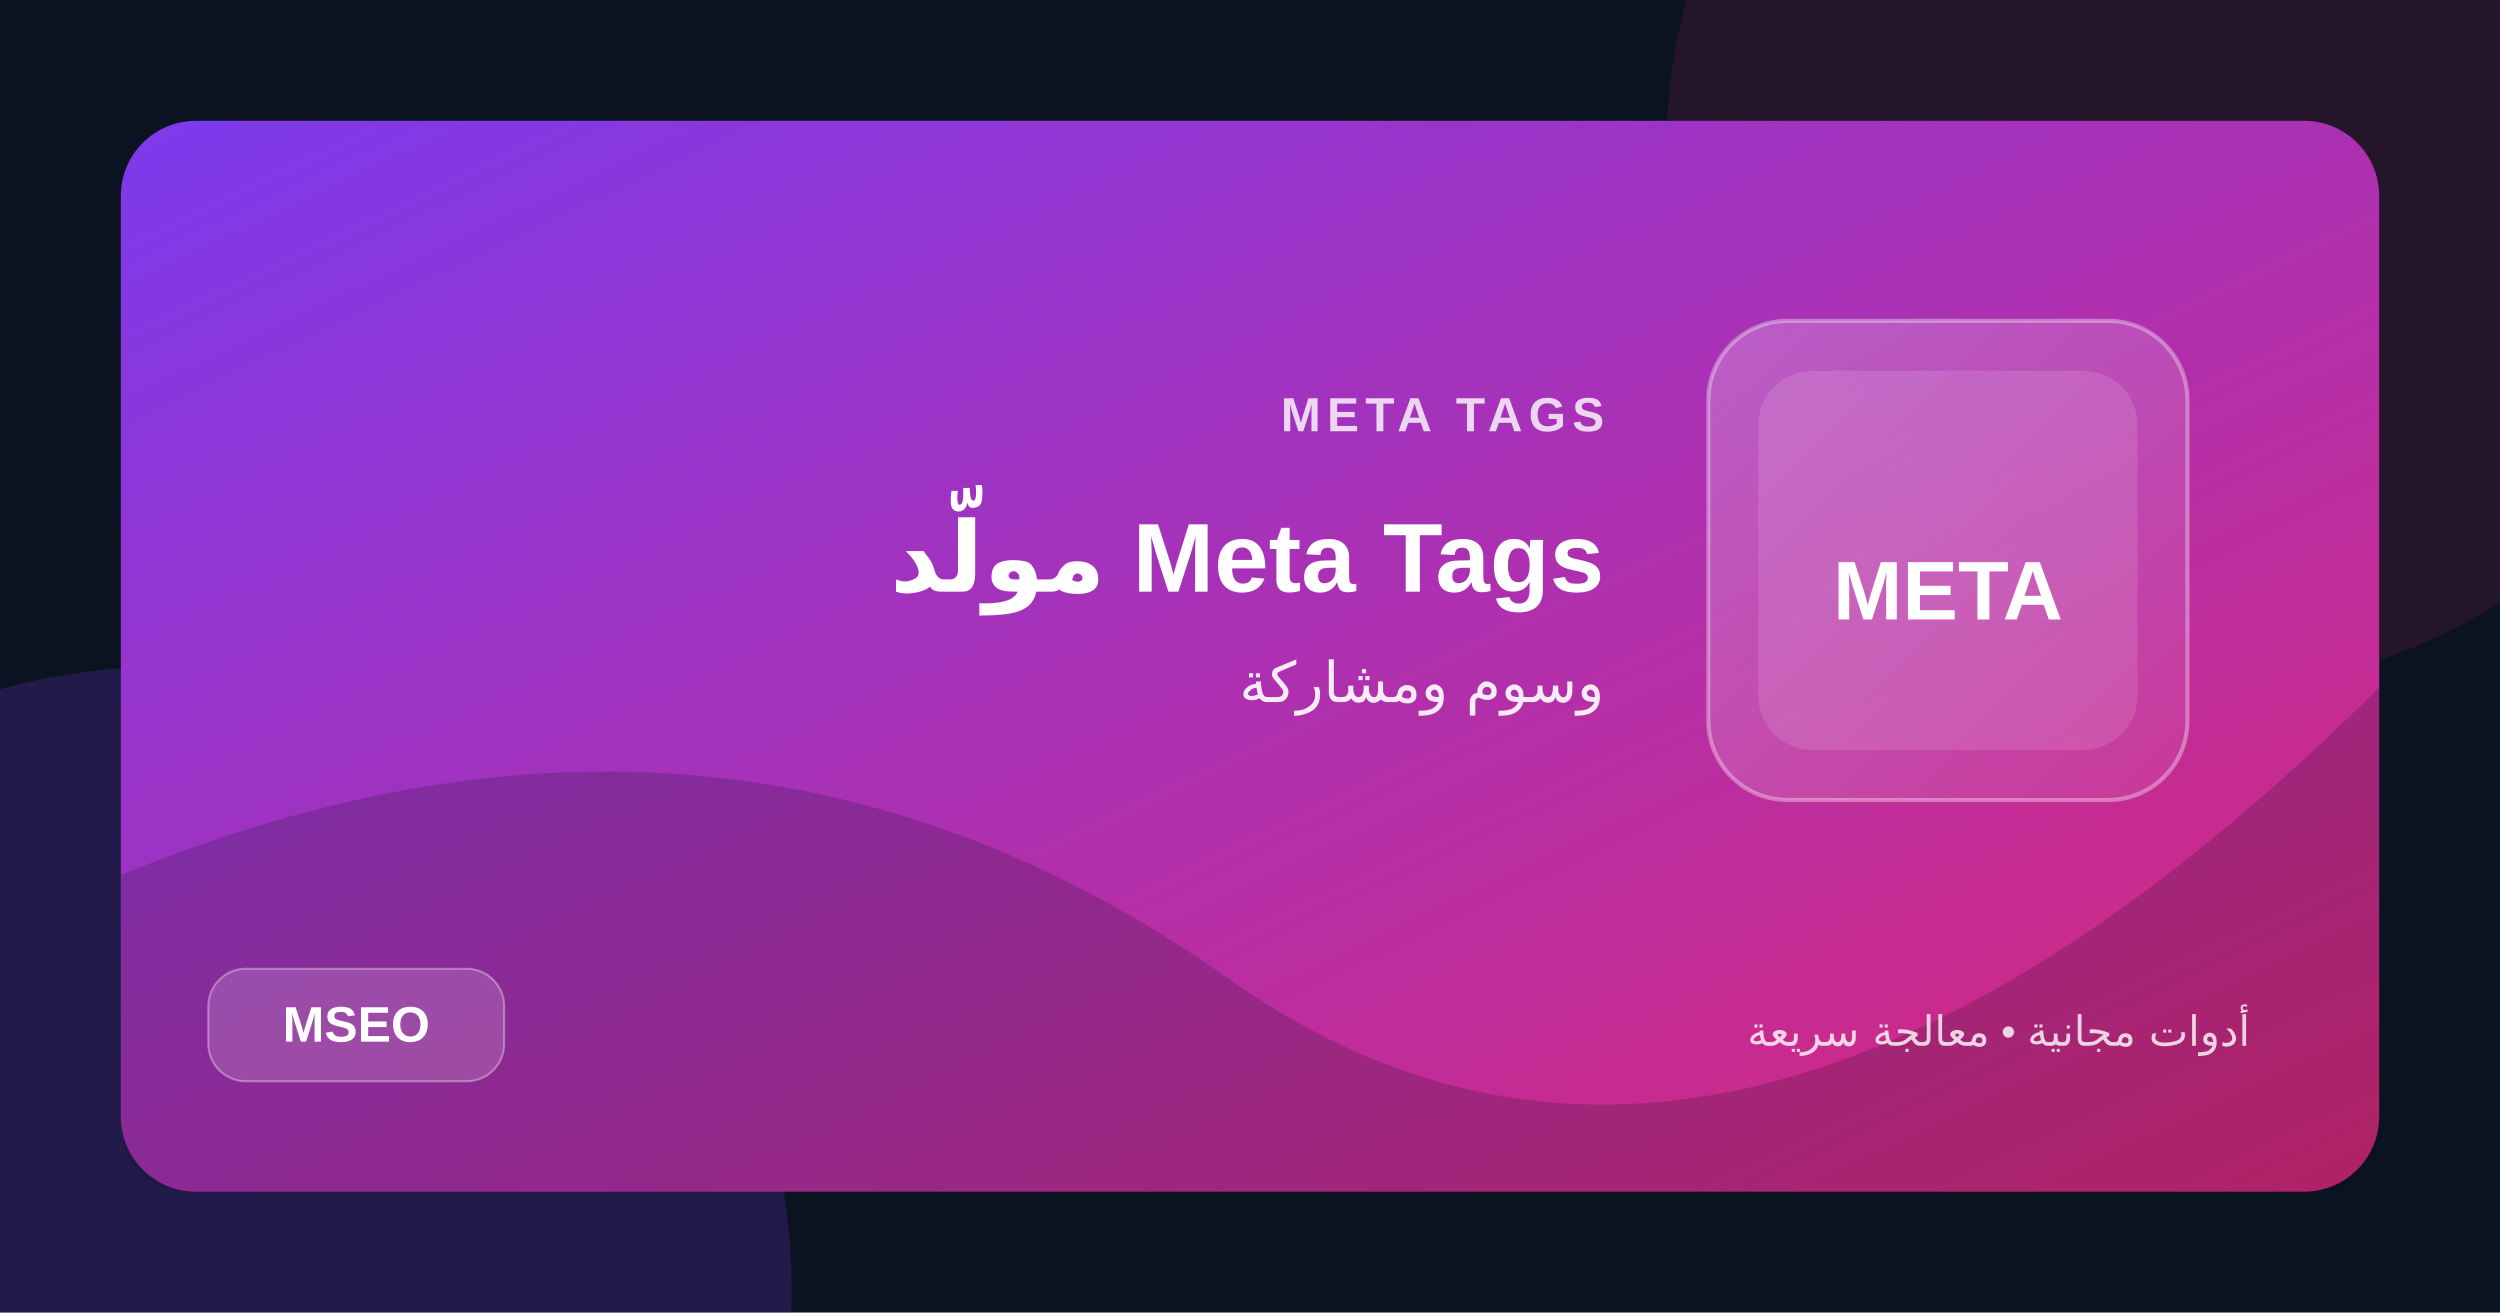
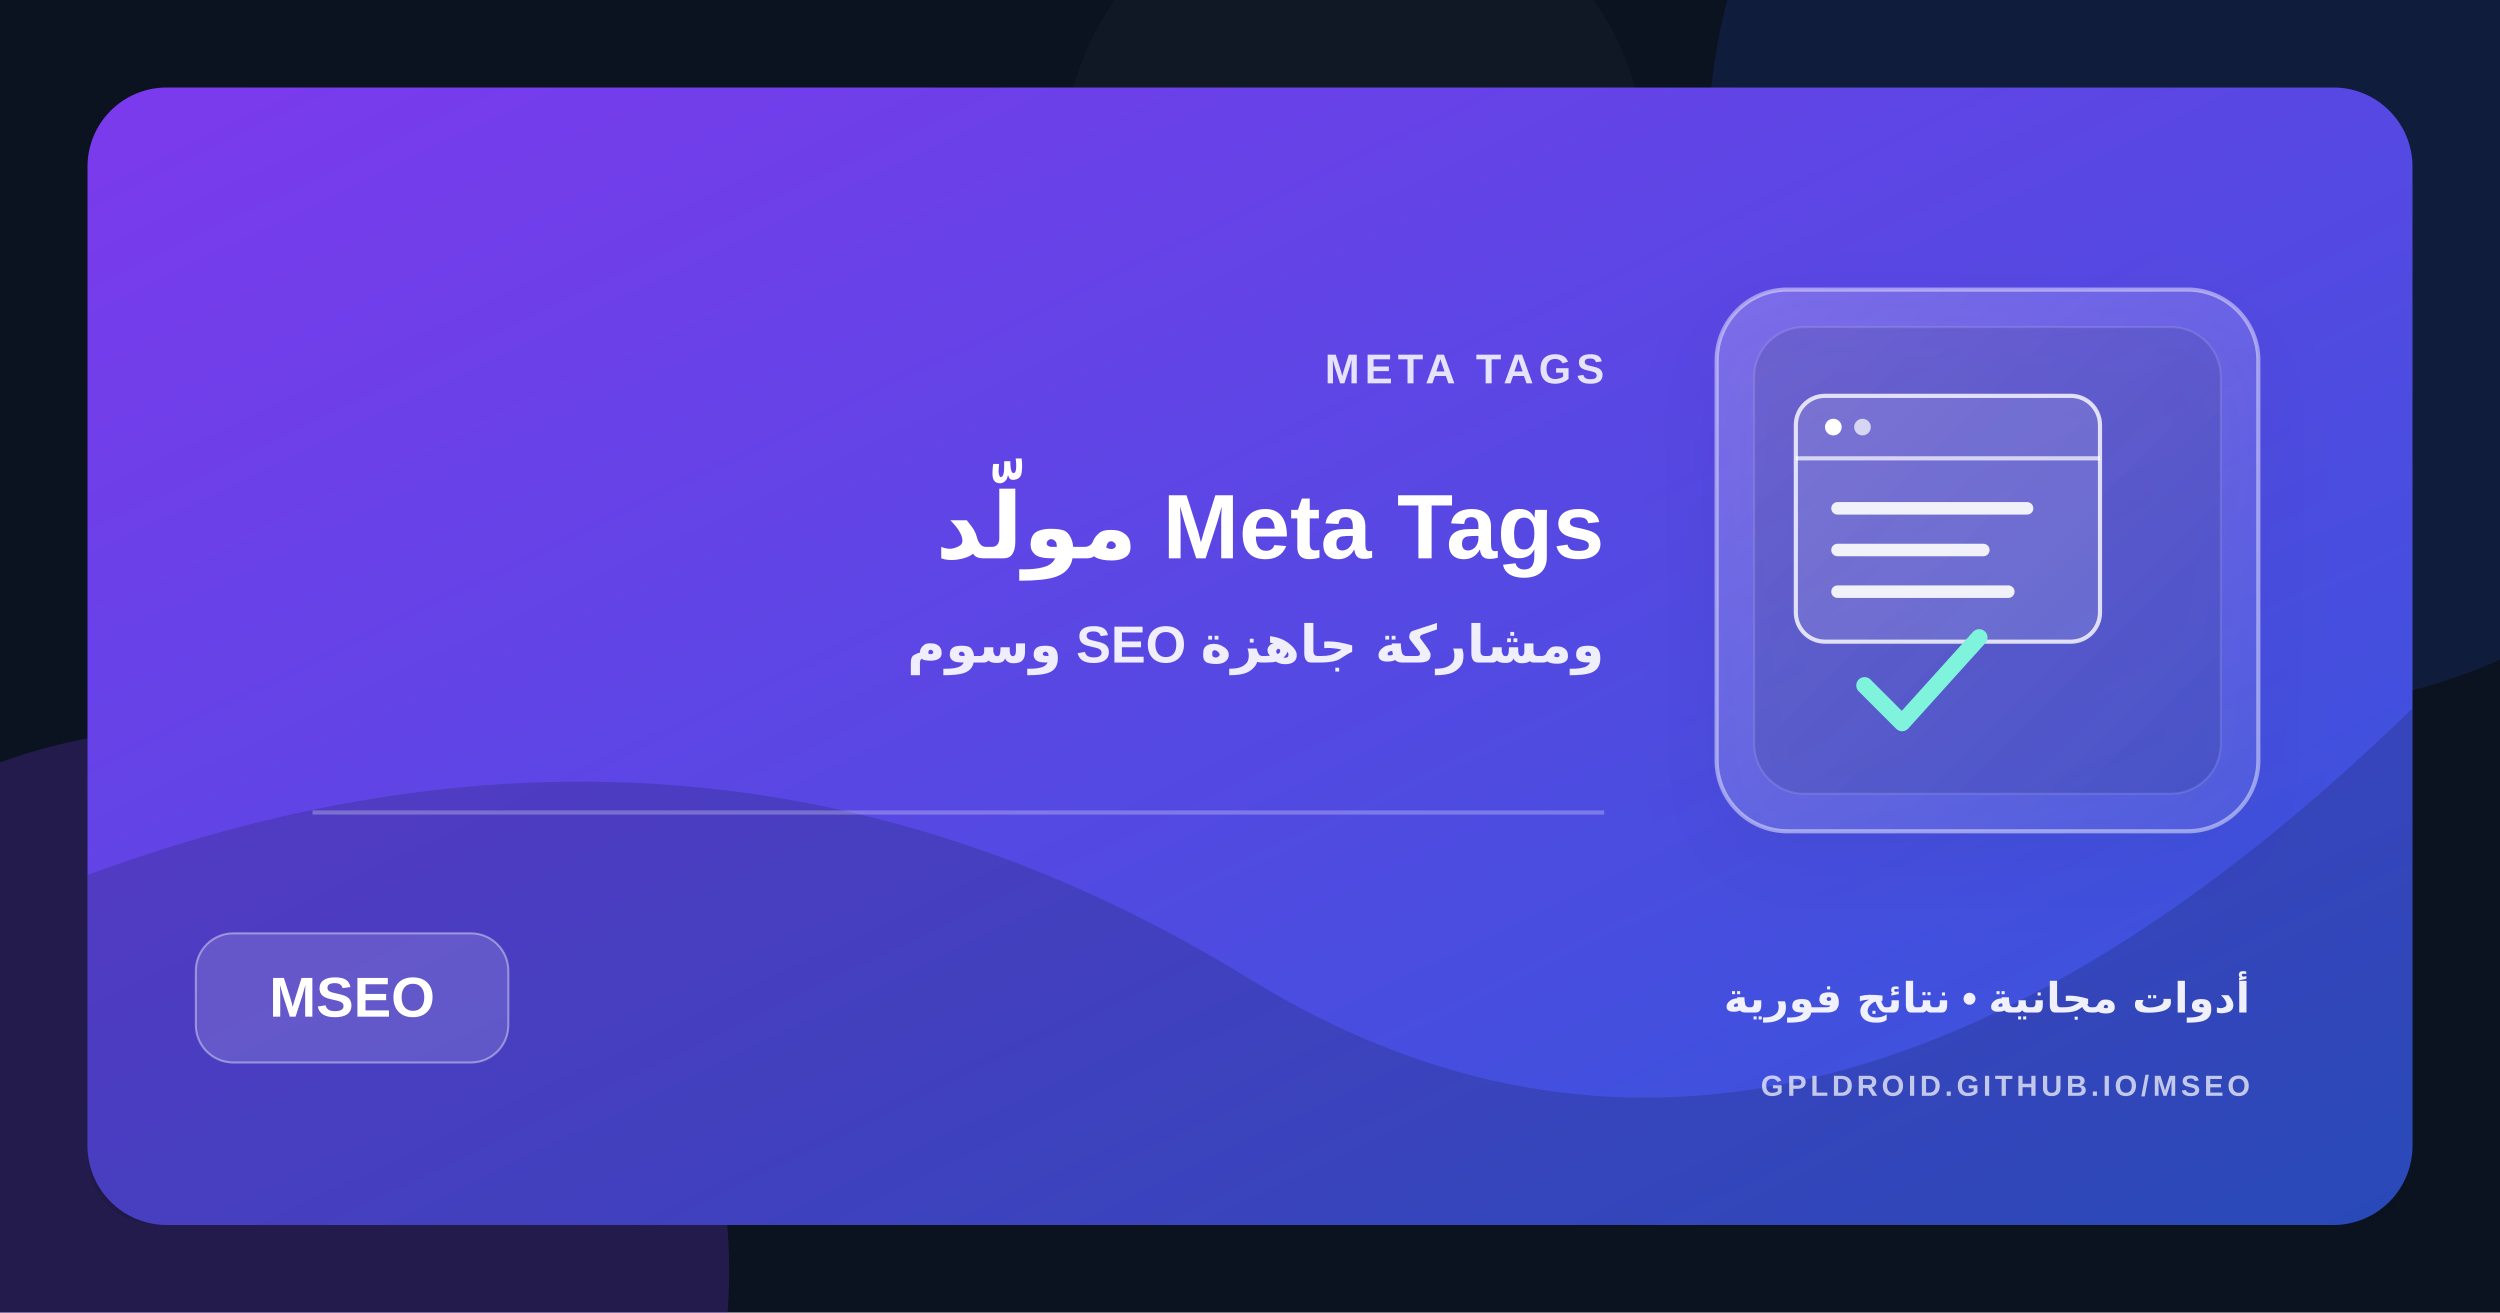
<svg xmlns="http://www.w3.org/2000/svg" width="1200" height="630" viewBox="0 0 1200 630" role="img" aria-labelledby="title desc">
  <defs>
    <linearGradient id="bg" x1="0" y1="0" x2="1" y2="1">
      <stop offset="0" stop-color="#7c3aed" />
-       <stop offset="1" stop-color="#db2777" />
+       <stop offset="1" stop-color="#3156d9" />
    </linearGradient>
-     <linearGradient id="panel" x1="0" y1="0" x2="1" y2="1">
-       <stop offset="0" stop-color="#ffffff" stop-opacity=".22" />
-       <stop offset="1" stop-color="#ffffff" stop-opacity=".06" />
+     <linearGradient id="glass" x1="0" y1="0" x2="1" y2="1">
+       <stop offset="0" stop-color="#fff" stop-opacity=".2" />
+       <stop offset="1" stop-color="#fff" stop-opacity=".06" />
    </linearGradient>
+     <filter id="shadow" x="-30%" y="-30%" width="160%" height="170%">
+       <feDropShadow dx="0" dy="16" stdDeviation="18" flood-color="#020617" flood-opacity=".26" />
+     </filter>
  </defs>
  <rect width="1200" height="630" fill="#0b1220" />
-   <circle cx="1060" cy="70" r="260" fill="#db2777" opacity=".12" />
-   <circle cx="80" cy="620" r="300" fill="#7c3aed" opacity=".2" />
-   <rect x="58" y="58" width="1084" height="514" rx="36" fill="url(#bg)" />
-   <path d="M58 420 Q350 300 590 470 T1142 330 V536 Q1142 572 1106 572 H94 Q58 572 58 536Z" fill="#08111f" opacity=".2" />
-   <rect x="820" y="154" width="230" height="230" rx="38" fill="url(#panel)" stroke="#fff" stroke-opacity=".35" stroke-width="2" />
-   <rect x="844" y="178" width="182" height="182" rx="26" fill="#fff" fill-opacity=".12" />
-   <text x="935" y="286" text-anchor="middle" dominant-baseline="middle" font-family="Cairo,Arial,sans-serif" font-size="40" font-weight="800" fill="#fff">META</text>
-   <text x="770" y="207" text-anchor="end" font-family="Cairo,Arial,sans-serif" font-size="23" font-weight="700" letter-spacing="3" fill="#fff" opacity=".8">META TAGS</text>
-   <text x="770" y="284" text-anchor="end" font-family="Cairo,Arial,sans-serif" font-size="47" font-weight="800" fill="#fff">مولّد Meta Tags</text>
-   <text x="770" y="337" text-anchor="end" font-family="Cairo,Arial,sans-serif" font-size="27" font-weight="500" fill="#fff" opacity=".9">وسوم ومشاركة</text>
-   <rect x="100" y="465" width="142" height="54" rx="18" fill="#fff" fill-opacity=".16" stroke="#fff" stroke-opacity=".35" />
-   <text x="171" y="500" text-anchor="middle" font-family="Arial,sans-serif" font-size="24" font-weight="800" fill="#fff">MSEO</text>
-   <text x="1080" y="502" text-anchor="end" font-family="Cairo,Arial,sans-serif" font-size="20" fill="#fff" opacity=".8">أدوات مجانية • معالجة سريعة</text>
+   <circle cx="1090" cy="70" r="270" fill="#3156d9" opacity=".15" />
+   <circle cx="90" cy="610" r="260" fill="#7c3aed" opacity=".22" />
+   <circle cx="650" cy="80" r="140" fill="#fff" opacity=".025" />
+   <rect x="42" y="42" width="1116" height="546" rx="38" fill="url(#bg)" />
+   <path d="M42 420Q340 310 600 470T1158 340V550Q1158 588 1120 588H80Q42 588 42 550Z" fill="#06101f" opacity=".18" />
+   <g filter="url(#shadow)">
+     <rect x="824" y="139" width="260" height="260" rx="34" fill="url(#glass)" stroke="#fff" stroke-opacity=".45" stroke-width="2" />
+     <rect x="842" y="157" width="224" height="224" rx="24" fill="#07111f" fill-opacity=".1" stroke="#fff" stroke-opacity=".12" />
+   </g>
+   <g>
+     <rect x="862" y="190" width="146" height="118" rx="14" fill="#fff" fill-opacity=".12" stroke="#fff" stroke-opacity=".8" stroke-width="2" />
+     <path d="M862 220h146" stroke="#fff" stroke-opacity=".7" stroke-width="2" />
+     <circle cx="880" cy="205" r="4" fill="#fff" />
+     <circle cx="894" cy="205" r="4" fill="#fff" fill-opacity=".7" />
+     <path d="M882 244h91M882 264h70M882 284h82" stroke="#fff" stroke-width="6" stroke-linecap="round" opacity=".9" />
+     <path d="M895 329l18 18 37-41" fill="none" stroke="#7ff3db" stroke-width="8" stroke-linecap="round" stroke-linejoin="round" />
+   </g>
+   <text x="770" y="184" text-anchor="end" font-family="Arial,sans-serif" font-size="20" font-weight="800" letter-spacing="2.5" fill="#fff" opacity=".84">META TAGS</text>
+   <text x="770" y="268" text-anchor="end" font-family="Cairo,Arial,sans-serif" font-size="44" font-weight="900" fill="#fff">مولّد Meta Tags</text>
+   <text x="770" y="318" text-anchor="end" font-family="Cairo,Arial,sans-serif" font-size="25" font-weight="600" fill="#fff" opacity=".91">وسوم SEO ومشاركة جاهزة</text>
+   <path d="M150 390h620" stroke="#fff" stroke-opacity=".26" stroke-width="2" />
+   <rect x="94" y="448" width="150" height="62" rx="18" fill="#fff" fill-opacity=".14" stroke="#fff" stroke-opacity=".4" />
+   <text x="169" y="488" text-anchor="middle" font-family="Arial,sans-serif" font-size="27" font-weight="900" fill="#fff">MSEO</text>
+   <text x="1080" y="486" text-anchor="end" font-family="Cairo,Arial,sans-serif" font-size="20" font-weight="700" fill="#fff" opacity=".92">أدوات مجانية • نتائج فورية</text>
+   <text x="1080" y="526" text-anchor="end" font-family="Arial,sans-serif" font-size="14" font-weight="700" letter-spacing="1.8" fill="#fff" opacity=".7">GPLDROID.GITHUB.IO/MSEO</text>
</svg>
